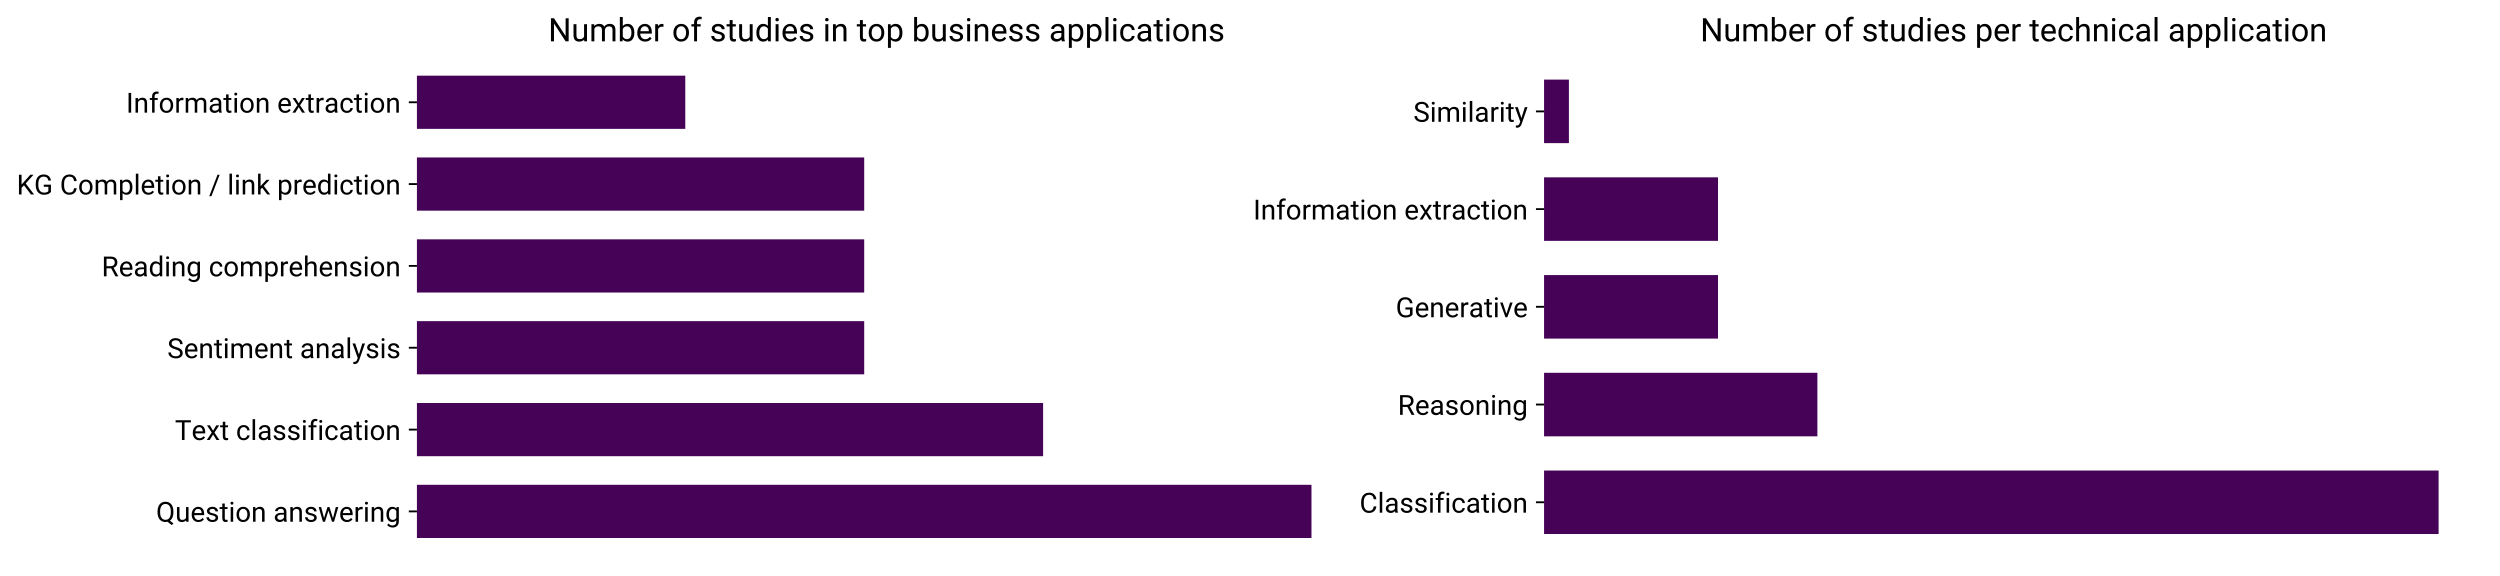
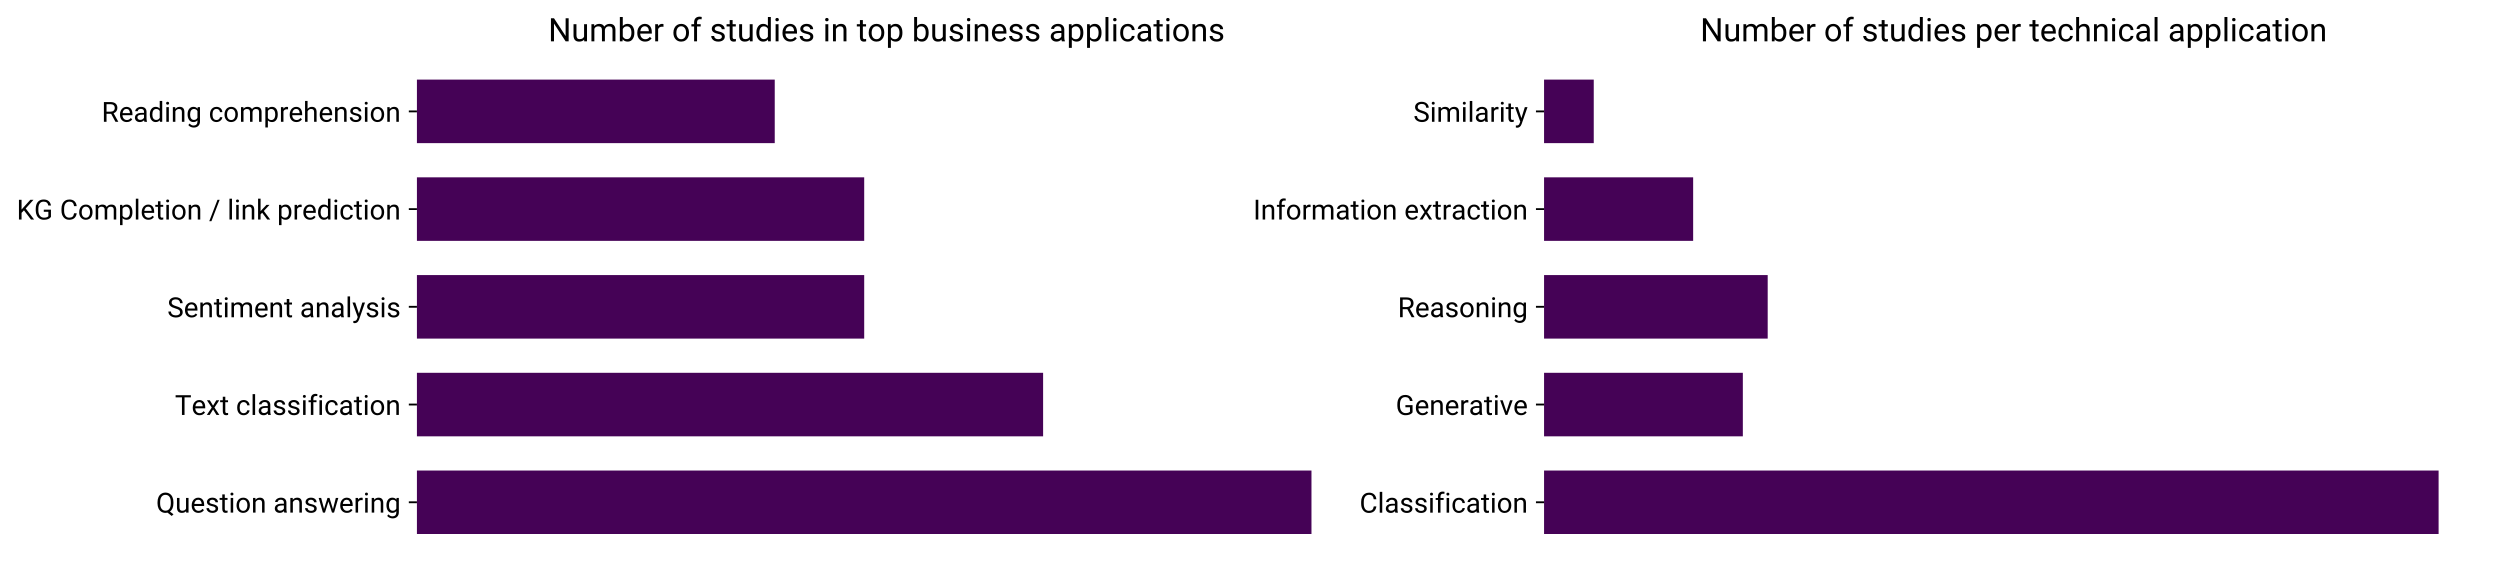
<svg xmlns="http://www.w3.org/2000/svg" xmlns:xlink="http://www.w3.org/1999/xlink" height="248.484pt" version="1.1" viewBox="0 0 1080.132 248.484" width="1080.132pt">
  <defs>
    <style type="text/css">*{stroke-linecap:butt;stroke-linejoin:round;}</style>
  </defs>
  <g id="figure_1">
    <g id="patch_1">
      <path d="M 0 248.484  L 1080.132 248.484  L 1080.132 0  L 0 0  z " style="fill:none;" />
    </g>
    <g id="axes_1">
      <g id="patch_2">
-         <path clip-path="url(#p26fcc1fde8)" d="M 180.132 232.445  L 566.625 232.445  L 566.625 209.464  L 180.132 209.464  z " style="fill:#450256;" />
+         <path clip-path="url(#p9f928f13f7)" d="M 180.132 230.729  L 566.625 230.729  L 566.625 203.285  L 180.132 203.285  z " style="fill:#450256;" />
      </g>
      <g id="patch_3">
-         <path clip-path="url(#p26fcc1fde8)" d="M 180.132 197.089  L 450.677 197.089  L 450.677 174.108  L 180.132 174.108  z " style="fill:#450256;" />
+         <path clip-path="url(#p9f928f13f7)" d="M 180.132 188.508  L 450.677 188.508  L 450.677 161.064  L 180.132 161.064  z " style="fill:#450256;" />
      </g>
      <g id="patch_4">
-         <path clip-path="url(#p26fcc1fde8)" d="M 180.132 161.733  L 373.379 161.733  L 373.379 138.752  L 180.132 138.752  z " style="fill:#450256;" />
+         <path clip-path="url(#p9f928f13f7)" d="M 180.132 146.286  L 373.379 146.286  L 373.379 118.842  L 180.132 118.842  z " style="fill:#450256;" />
      </g>
      <g id="patch_5">
-         <path clip-path="url(#p26fcc1fde8)" d="M 180.132 126.377  L 373.379 126.377  L 373.379 103.396  L 180.132 103.396  z " style="fill:#450256;" />
+         <path clip-path="url(#p9f928f13f7)" d="M 180.132 104.065  L 373.379 104.065  L 373.379 76.621  L 180.132 76.621  z " style="fill:#450256;" />
      </g>
      <g id="patch_6">
-         <path clip-path="url(#p26fcc1fde8)" d="M 180.132 91.021  L 373.379 91.021  L 373.379 68.039  L 180.132 68.039  z " style="fill:#450256;" />
-       </g>
-       <g id="patch_7">
-         <path clip-path="url(#p26fcc1fde8)" d="M 180.132 55.665  L 296.08 55.665  L 296.08 32.683  L 180.132 32.683  z " style="fill:#450256;" />
+         <path clip-path="url(#p9f928f13f7)" d="M 180.132 61.844  L 334.729 61.844  L 334.729 34.4  L 180.132 34.4  z " style="fill:#450256;" />
      </g>
      <g id="matplotlib.axis_1" />
      <g id="matplotlib.axis_2">
        <g id="ytick_1">
          <g id="line2d_1">
            <defs>
-               <path d="M 0 0  L -3.5 0  " id="m8523ed911d" style="stroke:#000000;stroke-width:0.8;" />
+               <path d="M 0 0  L -3.5 0  " id="m204280ba71" style="stroke:#000000;stroke-width:0.8;" />
            </defs>
            <g>
-               <use style="stroke:#000000;stroke-width:0.8;" x="180.132" xlink:href="#m8523ed911d" y="220.955" />
+               <use style="stroke:#000000;stroke-width:0.8;" x="180.132" xlink:href="#m204280ba71" y="217.007" />
            </g>
          </g>
          <g id="text_1">
-             <g transform="translate(67.4175 225.4256)scale(0.12 -0.12)">
+             <g transform="translate(67.4175 221.478)scale(0.12 -0.12)">
              <defs>
                <path d="M 62.547 33.25  Q 62.547 22.953 59.266 15.5  Q 56 8.062 50.094 3.859  L 62.797 -6.109  L 56.391 -12.016  L 41.406 -0.094  Q 37.891 -0.984 33.984 -0.984  Q 25.594 -0.984 19.094 3.141  Q 12.594 7.281 9 14.922  Q 5.422 22.562 5.328 32.625  L 5.328 37.75  Q 5.328 48 8.891 55.859  Q 12.453 63.719 18.969 67.891  Q 25.484 72.078 33.891 72.078  Q 42.484 72.078 49 67.922  Q 55.516 63.766 59.031 55.969  Q 62.547 48.188 62.547 37.797  z M 53.172 37.844  Q 53.172 50.391 48.172 57.203  Q 43.172 64.016 33.891 64.016  Q 25.047 64.016 19.938 57.25  Q 14.844 50.484 14.703 38.484  L 14.703 33.25  Q 14.703 21.047 19.797 14.016  Q 24.906 6.984 33.984 6.984  Q 43.062 6.984 48.047 13.594  Q 53.031 20.219 53.172 32.562  z " id="Roboto-Regular-81" />
                <path d="M 39.453 5.219  Q 34.188 -0.984 23.969 -0.984  Q 15.531 -0.984 11.109 3.922  Q 6.688 8.844 6.641 18.453  L 6.641 52.828  L 15.672 52.828  L 15.672 18.703  Q 15.672 6.688 25.438 6.688  Q 35.797 6.688 39.203 14.406  L 39.203 52.828  L 48.25 52.828  L 48.25 0  L 39.656 0  z " id="Roboto-Regular-117" />
                <path d="M 28.766 -0.984  Q 18.016 -0.984 11.281 6.078  Q 4.547 13.141 4.547 24.953  L 4.547 26.609  Q 4.547 34.469 7.547 40.641  Q 10.547 46.828 15.938 50.312  Q 21.344 53.812 27.641 53.812  Q 37.938 53.812 43.641 47.016  Q 49.359 40.234 49.359 27.594  L 49.359 23.828  L 13.578 23.828  Q 13.766 16.016 18.141 11.203  Q 22.516 6.391 29.25 6.391  Q 34.031 6.391 37.344 8.344  Q 40.672 10.297 43.172 13.531  L 48.688 9.234  Q 42.047 -0.984 28.766 -0.984  z M 27.641 46.391  Q 22.172 46.391 18.453 42.406  Q 14.75 38.422 13.875 31.25  L 40.328 31.25  L 40.328 31.938  Q 39.938 38.812 36.609 42.594  Q 33.297 46.391 27.641 46.391  z " id="Roboto-Regular-101" />
                <path d="M 37.594 14.016  Q 37.594 17.672 34.828 19.703  Q 32.078 21.734 25.219 23.188  Q 18.359 24.656 14.328 26.703  Q 10.297 28.766 8.375 31.594  Q 6.453 34.422 6.453 38.328  Q 6.453 44.828 11.938 49.312  Q 17.438 53.812 25.984 53.812  Q 34.969 53.812 40.547 49.172  Q 46.141 44.531 46.141 37.312  L 37.062 37.312  Q 37.062 41.016 33.906 43.703  Q 30.766 46.391 25.984 46.391  Q 21.047 46.391 18.266 44.234  Q 15.484 42.094 15.484 38.625  Q 15.484 35.359 18.062 33.688  Q 20.656 32.031 27.422 30.516  Q 34.188 29 38.375 26.906  Q 42.578 24.812 44.594 21.844  Q 46.625 18.891 46.625 14.656  Q 46.625 7.562 40.953 3.281  Q 35.297 -0.984 26.266 -0.984  Q 19.922 -0.984 15.031 1.266  Q 10.156 3.516 7.391 7.547  Q 4.641 11.578 4.641 16.266  L 13.672 16.266  Q 13.922 11.719 17.312 9.047  Q 20.703 6.391 26.266 6.391  Q 31.391 6.391 34.484 8.469  Q 37.594 10.547 37.594 14.016  z " id="Roboto-Regular-115" />
                <path d="M 19.094 65.625  L 19.094 52.828  L 28.953 52.828  L 28.953 45.844  L 19.094 45.844  L 19.094 13.094  Q 19.094 9.906 20.406 8.312  Q 21.734 6.734 24.906 6.734  Q 26.469 6.734 29.203 7.328  L 29.203 0  Q 25.641 -0.984 22.266 -0.984  Q 16.219 -0.984 13.141 2.672  Q 10.062 6.344 10.062 13.094  L 10.062 45.844  L 0.438 45.844  L 0.438 52.828  L 10.062 52.828  L 10.062 65.625  z " id="Roboto-Regular-116" />
                <path d="M 16.656 0  L 7.625 0  L 7.625 52.828  L 16.656 52.828  z M 6.891 66.844  Q 6.891 69.047 8.234 70.562  Q 9.578 72.078 12.203 72.078  Q 14.844 72.078 16.203 70.562  Q 17.578 69.047 17.578 66.844  Q 17.578 64.656 16.203 63.188  Q 14.844 61.719 12.203 61.719  Q 9.578 61.719 8.234 63.188  Q 6.891 64.656 6.891 66.844  z " id="Roboto-Regular-105" />
                <path d="M 4.438 26.906  Q 4.438 34.672 7.484 40.875  Q 10.547 47.078 15.984 50.438  Q 21.438 53.812 28.422 53.812  Q 39.203 53.812 45.875 46.344  Q 52.547 38.875 52.547 26.469  L 52.547 25.828  Q 52.547 18.109 49.578 11.984  Q 46.625 5.859 41.125 2.438  Q 35.641 -0.984 28.516 -0.984  Q 17.781 -0.984 11.109 6.484  Q 4.438 13.969 4.438 26.266  z M 13.531 25.828  Q 13.531 17.047 17.609 11.719  Q 21.688 6.391 28.516 6.391  Q 35.406 6.391 39.453 11.781  Q 43.5 17.188 43.5 26.906  Q 43.5 35.594 39.375 40.984  Q 35.25 46.391 28.422 46.391  Q 21.734 46.391 17.625 41.062  Q 13.531 35.75 13.531 25.828  z " id="Roboto-Regular-111" />
                <path d="M 15.375 52.828  L 15.672 46.188  Q 21.734 53.812 31.5 53.812  Q 48.25 53.812 48.391 34.906  L 48.391 0  L 39.359 0  L 39.359 34.969  Q 39.312 40.672 36.75 43.406  Q 34.188 46.141 28.766 46.141  Q 24.359 46.141 21.031 43.797  Q 17.719 41.453 15.875 37.641  L 15.875 0  L 6.844 0  L 6.844 52.828  z " id="Roboto-Regular-110" />
                <path id="Roboto-Regular-32" />
                <path d="M 39.453 0  Q 38.672 1.562 38.188 5.562  Q 31.891 -0.984 23.141 -0.984  Q 15.328 -0.984 10.328 3.438  Q 5.328 7.859 5.328 14.656  Q 5.328 22.906 11.594 27.469  Q 17.875 32.031 29.25 32.031  L 38.031 32.031  L 38.031 36.188  Q 38.031 40.922 35.203 43.719  Q 32.375 46.531 26.859 46.531  Q 22.016 46.531 18.75 44.094  Q 15.484 41.656 15.484 38.188  L 6.391 38.188  Q 6.391 42.141 9.203 45.828  Q 12.016 49.516 16.812 51.656  Q 21.625 53.812 27.391 53.812  Q 36.531 53.812 41.703 49.234  Q 46.875 44.672 47.078 36.672  L 47.078 12.359  Q 47.078 5.078 48.922 0.781  L 48.922 0  z M 24.469 6.891  Q 28.719 6.891 32.516 9.078  Q 36.328 11.281 38.031 14.797  L 38.031 25.641  L 30.953 25.641  Q 14.359 25.641 14.359 15.922  Q 14.359 11.672 17.188 9.281  Q 20.016 6.891 24.469 6.891  z " id="Roboto-Regular-97" />
                <path d="M 53.609 12.453  L 63.766 52.828  L 72.797 52.828  L 57.422 0  L 50.094 0  L 37.25 40.047  L 24.75 0  L 17.438 0  L 2.094 52.828  L 11.078 52.828  L 21.484 13.281  L 33.797 52.828  L 41.062 52.828  z " id="Roboto-Regular-119" />
                <path d="M 32.375 44.734  Q 30.328 45.062 27.938 45.062  Q 19.047 45.062 15.875 37.5  L 15.875 0  L 6.844 0  L 6.844 52.828  L 15.625 52.828  L 15.766 46.734  Q 20.219 53.812 28.375 53.812  Q 31 53.812 32.375 53.125  z " id="Roboto-Regular-114" />
                <path d="M 4.688 26.859  Q 4.688 39.203 10.391 46.5  Q 16.109 53.812 25.531 53.812  Q 35.203 53.812 40.625 46.969  L 41.062 52.828  L 49.312 52.828  L 49.312 1.266  Q 49.312 -8.984 43.234 -14.891  Q 37.156 -20.797 26.906 -20.797  Q 21.188 -20.797 15.719 -18.359  Q 10.25 -15.922 7.375 -11.672  L 12.062 -6.25  Q 17.875 -13.422 26.266 -13.422  Q 32.859 -13.422 36.547 -9.703  Q 40.234 -6 40.234 0.734  L 40.234 5.281  Q 34.812 -0.984 25.438 -0.984  Q 16.156 -0.984 10.422 6.484  Q 4.688 13.969 4.688 26.859  z M 13.766 25.828  Q 13.766 16.891 17.422 11.781  Q 21.094 6.688 27.688 6.688  Q 36.234 6.688 40.234 14.453  L 40.234 38.578  Q 36.078 46.141 27.781 46.141  Q 21.188 46.141 17.469 41.016  Q 13.766 35.891 13.766 25.828  z " id="Roboto-Regular-103" />
              </defs>
              <use xlink:href="#Roboto-Regular-81" />
              <use x="68.75" xlink:href="#Roboto-Regular-117" />
              <use x="123.877" xlink:href="#Roboto-Regular-101" />
              <use x="176.855" xlink:href="#Roboto-Regular-115" />
              <use x="228.418" xlink:href="#Roboto-Regular-116" />
              <use x="261.084" xlink:href="#Roboto-Regular-105" />
              <use x="285.352" xlink:href="#Roboto-Regular-111" />
              <use x="342.383" xlink:href="#Roboto-Regular-110" />
              <use x="397.559" xlink:href="#Roboto-Regular-32" />
              <use x="422.314" xlink:href="#Roboto-Regular-97" />
              <use x="476.709" xlink:href="#Roboto-Regular-110" />
              <use x="531.885" xlink:href="#Roboto-Regular-115" />
              <use x="583.447" xlink:href="#Roboto-Regular-119" />
              <use x="658.594" xlink:href="#Roboto-Regular-101" />
              <use x="711.572" xlink:href="#Roboto-Regular-114" />
              <use x="745.41" xlink:href="#Roboto-Regular-105" />
              <use x="769.678" xlink:href="#Roboto-Regular-110" />
              <use x="824.854" xlink:href="#Roboto-Regular-103" />
            </g>
          </g>
        </g>
        <g id="ytick_2">
          <g id="line2d_2">
            <g>
-               <use style="stroke:#000000;stroke-width:0.8;" x="180.132" xlink:href="#m8523ed911d" y="185.599" />
+               <use style="stroke:#000000;stroke-width:0.8;" x="180.132" xlink:href="#m204280ba71" y="174.786" />
            </g>
          </g>
          <g id="text_2">
-             <g transform="translate(75.585 190.0985)scale(0.12 -0.12)">
+             <g transform="translate(75.585 179.2857)scale(0.12 -0.12)">
              <defs>
                <path d="M 57.375 63.375  L 34.516 63.375  L 34.516 0  L 25.203 0  L 25.203 63.375  L 2.391 63.375  L 2.391 71.094  L 57.375 71.094  z " id="Roboto-Regular-84" />
                <path d="M 24.562 33.547  L 36.281 52.828  L 46.828 52.828  L 29.547 26.703  L 47.359 0  L 36.922 0  L 24.703 19.781  L 12.5 0  L 2 0  L 19.828 26.703  L 2.547 52.828  L 12.984 52.828  z " id="Roboto-Regular-120" />
                <path d="M 28.031 6.391  Q 32.859 6.391 36.469 9.312  Q 40.094 12.25 40.484 16.656  L 49.031 16.656  Q 48.781 12.109 45.891 8  Q 43.016 3.906 38.203 1.453  Q 33.406 -0.984 28.031 -0.984  Q 17.234 -0.984 10.859 6.219  Q 4.5 13.422 4.5 25.922  L 4.5 27.438  Q 4.5 35.156 7.328 41.156  Q 10.156 47.172 15.453 50.484  Q 20.75 53.812 27.984 53.812  Q 36.859 53.812 42.75 48.484  Q 48.641 43.172 49.031 34.672  L 40.484 34.672  Q 40.094 39.797 36.594 43.094  Q 33.109 46.391 27.984 46.391  Q 21.094 46.391 17.312 41.422  Q 13.531 36.469 13.531 27.094  L 13.531 25.391  Q 13.531 16.266 17.281 11.328  Q 21.047 6.391 28.031 6.391  z " id="Roboto-Regular-99" />
                <path d="M 16.656 0  L 7.625 0  L 7.625 75  L 16.656 75  z " id="Roboto-Regular-108" />
                <path d="M 11.281 0  L 11.281 45.844  L 2.938 45.844  L 2.938 52.828  L 11.281 52.828  L 11.281 58.25  Q 11.281 66.75 15.812 71.391  Q 20.359 76.031 28.656 76.031  Q 31.781 76.031 34.859 75.203  L 34.375 67.875  Q 32.078 68.312 29.5 68.312  Q 25.094 68.312 22.703 65.75  Q 20.312 63.188 20.312 58.406  L 20.312 52.828  L 31.594 52.828  L 31.594 45.844  L 20.312 45.844  L 20.312 0  z " id="Roboto-Regular-102" />
              </defs>
              <use xlink:href="#Roboto-Regular-84" />
              <use x="59.668" xlink:href="#Roboto-Regular-101" />
              <use x="112.646" xlink:href="#Roboto-Regular-120" />
              <use x="162.207" xlink:href="#Roboto-Regular-116" />
              <use x="194.873" xlink:href="#Roboto-Regular-32" />
              <use x="219.629" xlink:href="#Roboto-Regular-99" />
              <use x="271.973" xlink:href="#Roboto-Regular-108" />
              <use x="296.24" xlink:href="#Roboto-Regular-97" />
              <use x="350.635" xlink:href="#Roboto-Regular-115" />
              <use x="402.197" xlink:href="#Roboto-Regular-115" />
              <use x="453.76" xlink:href="#Roboto-Regular-105" />
              <use x="478.027" xlink:href="#Roboto-Regular-102" />
              <use x="512.744" xlink:href="#Roboto-Regular-105" />
              <use x="537.012" xlink:href="#Roboto-Regular-99" />
              <use x="589.355" xlink:href="#Roboto-Regular-97" />
              <use x="643.75" xlink:href="#Roboto-Regular-116" />
              <use x="676.416" xlink:href="#Roboto-Regular-105" />
              <use x="700.684" xlink:href="#Roboto-Regular-111" />
              <use x="757.715" xlink:href="#Roboto-Regular-110" />
            </g>
          </g>
        </g>
        <g id="ytick_3">
          <g id="line2d_3">
            <g>
-               <use style="stroke:#000000;stroke-width:0.8;" x="180.132" xlink:href="#m8523ed911d" y="150.242" />
+               <use style="stroke:#000000;stroke-width:0.8;" x="180.132" xlink:href="#m204280ba71" y="132.564" />
            </g>
          </g>
          <g id="text_3">
-             <g transform="translate(72.26438 154.7424)scale(0.12 -0.12)">
+             <g transform="translate(72.26438 137.0644)scale(0.12 -0.12)">
              <defs>
                <path d="M 29.203 31.688  Q 17.141 35.156 11.641 40.203  Q 6.156 45.266 6.156 52.688  Q 6.156 61.078 12.859 66.578  Q 19.578 72.078 30.328 72.078  Q 37.641 72.078 43.375 69.234  Q 49.125 66.406 52.266 61.422  Q 55.422 56.453 55.422 50.531  L 46 50.531  Q 46 56.984 41.891 60.672  Q 37.797 64.359 30.328 64.359  Q 23.391 64.359 19.5 61.297  Q 15.625 58.25 15.625 52.828  Q 15.625 48.484 19.312 45.484  Q 23 42.484 31.859 39.984  Q 40.719 37.5 45.719 34.5  Q 50.734 31.5 53.141 27.484  Q 55.562 23.484 55.562 18.062  Q 55.562 9.422 48.828 4.219  Q 42.094 -0.984 30.812 -0.984  Q 23.484 -0.984 17.141 1.828  Q 10.797 4.641 7.344 9.516  Q 3.906 14.406 3.906 20.609  L 13.328 20.609  Q 13.328 14.156 18.094 10.422  Q 22.859 6.688 30.812 6.688  Q 38.234 6.688 42.188 9.719  Q 46.141 12.75 46.141 17.969  Q 46.141 23.188 42.469 26.047  Q 38.812 28.906 29.203 31.688  z " id="Roboto-Regular-83" />
                <path d="M 15.328 52.828  L 15.578 46.969  Q 21.391 53.812 31.25 53.812  Q 42.328 53.812 46.344 45.312  Q 48.969 49.125 53.188 51.469  Q 57.422 53.812 63.188 53.812  Q 80.562 53.812 80.859 35.406  L 80.859 0  L 71.828 0  L 71.828 34.859  Q 71.828 40.531 69.234 43.328  Q 66.656 46.141 60.547 46.141  Q 55.516 46.141 52.188 43.141  Q 48.875 40.141 48.344 35.062  L 48.344 0  L 39.266 0  L 39.266 34.625  Q 39.266 46.141 27.984 46.141  Q 19.094 46.141 15.828 38.578  L 15.828 0  L 6.781 0  L 6.781 52.828  z " id="Roboto-Regular-109" />
                <path d="M 24.125 13.234  L 36.422 52.828  L 46.094 52.828  L 24.859 -8.156  Q 19.922 -21.344 9.188 -21.344  L 7.469 -21.188  L 4.109 -20.562  L 4.109 -13.234  L 6.547 -13.422  Q 11.141 -13.422 13.703 -11.562  Q 16.266 -9.719 17.922 -4.781  L 19.922 0.594  L 1.078 52.828  L 10.938 52.828  z " id="Roboto-Regular-121" />
              </defs>
              <use xlink:href="#Roboto-Regular-83" />
              <use x="59.326" xlink:href="#Roboto-Regular-101" />
              <use x="112.305" xlink:href="#Roboto-Regular-110" />
              <use x="167.48" xlink:href="#Roboto-Regular-116" />
              <use x="200.146" xlink:href="#Roboto-Regular-105" />
              <use x="224.414" xlink:href="#Roboto-Regular-109" />
              <use x="312.061" xlink:href="#Roboto-Regular-101" />
              <use x="365.039" xlink:href="#Roboto-Regular-110" />
              <use x="420.215" xlink:href="#Roboto-Regular-116" />
              <use x="452.881" xlink:href="#Roboto-Regular-32" />
              <use x="477.637" xlink:href="#Roboto-Regular-97" />
              <use x="532.031" xlink:href="#Roboto-Regular-110" />
              <use x="587.207" xlink:href="#Roboto-Regular-97" />
              <use x="641.602" xlink:href="#Roboto-Regular-108" />
              <use x="665.869" xlink:href="#Roboto-Regular-121" />
              <use x="713.184" xlink:href="#Roboto-Regular-115" />
              <use x="764.746" xlink:href="#Roboto-Regular-105" />
              <use x="789.014" xlink:href="#Roboto-Regular-115" />
            </g>
          </g>
        </g>
        <g id="ytick_4">
          <g id="line2d_4">
            <g>
-               <use style="stroke:#000000;stroke-width:0.8;" x="180.132" xlink:href="#m8523ed911d" y="114.886" />
+               <use style="stroke:#000000;stroke-width:0.8;" x="180.132" xlink:href="#m204280ba71" y="90.343" />
            </g>
          </g>
          <g id="text_4">
-             <g transform="translate(43.90875 119.3863)scale(0.12 -0.12)">
-               <defs>
-                 <path d="M 34.328 28.766  L 17.625 28.766  L 17.625 0  L 8.203 0  L 8.203 71.094  L 31.734 71.094  Q 43.75 71.094 50.219 65.625  Q 56.688 60.156 56.688 49.703  Q 56.688 43.062 53.094 38.125  Q 49.516 33.203 43.109 30.766  L 59.812 0.594  L 59.812 0  L 49.75 0  z M 17.625 36.422  L 32.031 36.422  Q 39.016 36.422 43.141 40.031  Q 47.266 43.656 47.266 49.703  Q 47.266 56.297 43.328 59.812  Q 39.406 63.328 31.984 63.375  L 17.625 63.375  z " id="Roboto-Regular-82" />
-                 <path d="M 4.641 26.859  Q 4.641 39.016 10.391 46.406  Q 16.156 53.812 25.484 53.812  Q 34.766 53.812 40.188 47.469  L 40.188 75  L 49.219 75  L 49.219 0  L 40.922 0  L 40.484 5.672  Q 35.062 -0.984 25.391 -0.984  Q 16.219 -0.984 10.422 6.531  Q 4.641 14.062 4.641 26.172  z M 13.672 25.828  Q 13.672 16.844 17.375 11.766  Q 21.094 6.688 27.641 6.688  Q 36.234 6.688 40.188 14.406  L 40.188 38.672  Q 36.141 46.141 27.734 46.141  Q 21.094 46.141 17.375 41.016  Q 13.672 35.891 13.672 25.828  z " id="Roboto-Regular-100" />
-                 <path d="M 51.469 25.828  Q 51.469 13.766 45.953 6.391  Q 40.438 -0.984 31 -0.984  Q 21.391 -0.984 15.875 5.125  L 15.875 -20.312  L 6.844 -20.312  L 6.844 52.828  L 15.094 52.828  L 15.531 46.969  Q 21.047 53.812 30.859 53.812  Q 40.375 53.812 45.922 46.625  Q 51.469 39.453 51.469 26.656  z M 42.438 26.859  Q 42.438 35.797 38.625 40.969  Q 34.812 46.141 28.172 46.141  Q 19.969 46.141 15.875 38.875  L 15.875 13.625  Q 19.922 6.391 28.266 6.391  Q 34.766 6.391 38.594 11.547  Q 42.438 16.703 42.438 26.859  z " id="Roboto-Regular-112" />
-                 <path d="M 15.875 46.438  Q 21.875 53.812 31.5 53.812  Q 48.25 53.812 48.391 34.906  L 48.391 0  L 39.359 0  L 39.359 34.969  Q 39.312 40.672 36.75 43.406  Q 34.188 46.141 28.766 46.141  Q 24.359 46.141 21.031 43.797  Q 17.719 41.453 15.875 37.641  L 15.875 0  L 6.844 0  L 6.844 75  L 15.875 75  z " id="Roboto-Regular-104" />
-               </defs>
-               <use xlink:href="#Roboto-Regular-82" />
-               <use x="61.572" xlink:href="#Roboto-Regular-101" />
-               <use x="114.551" xlink:href="#Roboto-Regular-97" />
-               <use x="168.945" xlink:href="#Roboto-Regular-100" />
-               <use x="225.342" xlink:href="#Roboto-Regular-105" />
-               <use x="249.609" xlink:href="#Roboto-Regular-110" />
-               <use x="304.785" xlink:href="#Roboto-Regular-103" />
-               <use x="360.889" xlink:href="#Roboto-Regular-32" />
-               <use x="385.645" xlink:href="#Roboto-Regular-99" />
-               <use x="437.988" xlink:href="#Roboto-Regular-111" />
-               <use x="495.02" xlink:href="#Roboto-Regular-109" />
-               <use x="582.666" xlink:href="#Roboto-Regular-112" />
-               <use x="638.77" xlink:href="#Roboto-Regular-114" />
-               <use x="672.607" xlink:href="#Roboto-Regular-101" />
-               <use x="725.586" xlink:href="#Roboto-Regular-104" />
-               <use x="780.664" xlink:href="#Roboto-Regular-101" />
-               <use x="833.643" xlink:href="#Roboto-Regular-110" />
-               <use x="888.818" xlink:href="#Roboto-Regular-115" />
-               <use x="940.381" xlink:href="#Roboto-Regular-105" />
-               <use x="964.648" xlink:href="#Roboto-Regular-111" />
-               <use x="1021.68" xlink:href="#Roboto-Regular-110" />
-             </g>
-           </g>
-         </g>
-         <g id="ytick_5">
-           <g id="line2d_5">
-             <g>
-               <use style="stroke:#000000;stroke-width:0.8;" x="180.132" xlink:href="#m8523ed911d" y="79.53" />
-             </g>
-           </g>
-           <g id="text_5">
-             <g transform="translate(7.2 84.03023)scale(0.12 -0.12)">
+             <g transform="translate(7.2 94.84302)scale(0.12 -0.12)">
              <defs>
                <path d="M 26.312 33.062  L 17.625 24.031  L 17.625 0  L 8.25 0  L 8.25 71.094  L 17.625 71.094  L 17.625 35.938  L 49.219 71.094  L 60.547 71.094  L 32.562 39.703  L 62.75 0  L 51.516 0  z " id="Roboto-Regular-75" />
                <path d="M 60.75 9.328  Q 57.125 4.156 50.656 1.578  Q 44.188 -0.984 35.594 -0.984  Q 26.906 -0.984 20.156 3.094  Q 13.422 7.172 9.734 14.688  Q 6.062 22.219 5.953 32.125  L 5.953 38.328  Q 5.953 54.391 13.453 63.234  Q 20.953 72.078 34.516 72.078  Q 45.656 72.078 52.438 66.375  Q 59.234 60.688 60.75 50.25  L 51.375 50.25  Q 48.734 64.359 34.578 64.359  Q 25.141 64.359 20.281 57.734  Q 15.438 51.125 15.375 38.578  L 15.375 32.766  Q 15.375 20.797 20.844 13.734  Q 26.312 6.688 35.641 6.688  Q 40.922 6.688 44.875 7.859  Q 48.828 9.031 51.422 11.812  L 51.422 27.781  L 34.969 27.781  L 34.969 35.406  L 60.75 35.406  z " id="Roboto-Regular-71" />
                <path d="M 60.547 22.562  Q 59.234 11.281 52.219 5.141  Q 45.219 -0.984 33.594 -0.984  Q 21 -0.984 13.406 8.047  Q 5.812 17.094 5.812 32.234  L 5.812 39.062  Q 5.812 48.969 9.344 56.484  Q 12.891 64.016 19.375 68.047  Q 25.875 72.078 34.422 72.078  Q 45.75 72.078 52.578 65.75  Q 59.422 59.422 60.547 48.25  L 51.125 48.25  Q 49.906 56.734 45.828 60.547  Q 41.75 64.359 34.422 64.359  Q 25.438 64.359 20.328 57.719  Q 15.234 51.078 15.234 38.812  L 15.234 31.938  Q 15.234 20.359 20.062 13.516  Q 24.906 6.688 33.594 6.688  Q 41.406 6.688 45.578 10.219  Q 49.75 13.766 51.125 22.562  z " id="Roboto-Regular-67" />
+                 <path d="M 51.469 25.828  Q 51.469 13.766 45.953 6.391  Q 40.438 -0.984 31 -0.984  Q 21.391 -0.984 15.875 5.125  L 15.875 -20.312  L 6.844 -20.312  L 6.844 52.828  L 15.094 52.828  L 15.531 46.969  Q 21.047 53.812 30.859 53.812  Q 40.375 53.812 45.922 46.625  Q 51.469 39.453 51.469 26.656  z M 42.438 26.859  Q 42.438 35.797 38.625 40.969  Q 34.812 46.141 28.172 46.141  Q 19.969 46.141 15.875 38.875  L 15.875 13.625  Q 19.922 6.391 28.266 6.391  Q 34.766 6.391 38.594 11.547  Q 42.438 16.703 42.438 26.859  z " id="Roboto-Regular-112" />
                <path d="M 8.641 -6.109  L 0.875 -6.109  L 30.562 71.094  L 38.281 71.094  z " id="Roboto-Regular-47" />
                <path d="M 21.578 24.469  L 15.922 18.562  L 15.922 0  L 6.891 0  L 6.891 75  L 15.922 75  L 15.922 29.641  L 20.75 35.453  L 37.203 52.828  L 48.188 52.828  L 27.641 30.766  L 50.594 0  L 39.984 0  z " id="Roboto-Regular-107" />
+                 <path d="M 4.641 26.859  Q 4.641 39.016 10.391 46.406  Q 16.156 53.812 25.484 53.812  Q 34.766 53.812 40.188 47.469  L 40.188 75  L 49.219 75  L 49.219 0  L 40.922 0  L 40.484 5.672  Q 35.062 -0.984 25.391 -0.984  Q 16.219 -0.984 10.422 6.531  Q 4.641 14.062 4.641 26.172  z M 13.672 25.828  Q 13.672 16.844 17.375 11.766  Q 21.094 6.688 27.641 6.688  Q 36.234 6.688 40.188 14.406  L 40.188 38.672  Q 36.141 46.141 27.734 46.141  Q 21.094 46.141 17.375 41.016  Q 13.672 35.891 13.672 25.828  z " id="Roboto-Regular-100" />
              </defs>
              <use xlink:href="#Roboto-Regular-75" />
              <use x="62.695" xlink:href="#Roboto-Regular-71" />
              <use x="130.811" xlink:href="#Roboto-Regular-32" />
              <use x="155.566" xlink:href="#Roboto-Regular-67" />
              <use x="220.654" xlink:href="#Roboto-Regular-111" />
              <use x="277.686" xlink:href="#Roboto-Regular-109" />
              <use x="365.332" xlink:href="#Roboto-Regular-112" />
              <use x="421.436" xlink:href="#Roboto-Regular-108" />
              <use x="445.703" xlink:href="#Roboto-Regular-101" />
              <use x="498.682" xlink:href="#Roboto-Regular-116" />
              <use x="531.348" xlink:href="#Roboto-Regular-105" />
              <use x="555.615" xlink:href="#Roboto-Regular-111" />
              <use x="612.646" xlink:href="#Roboto-Regular-110" />
              <use x="667.822" xlink:href="#Roboto-Regular-32" />
              <use x="692.578" xlink:href="#Roboto-Regular-47" />
              <use x="733.789" xlink:href="#Roboto-Regular-32" />
              <use x="758.545" xlink:href="#Roboto-Regular-108" />
              <use x="782.812" xlink:href="#Roboto-Regular-105" />
              <use x="807.08" xlink:href="#Roboto-Regular-110" />
              <use x="862.256" xlink:href="#Roboto-Regular-107" />
              <use x="912.939" xlink:href="#Roboto-Regular-32" />
              <use x="937.695" xlink:href="#Roboto-Regular-112" />
              <use x="993.799" xlink:href="#Roboto-Regular-114" />
              <use x="1027.637" xlink:href="#Roboto-Regular-101" />
              <use x="1080.615" xlink:href="#Roboto-Regular-100" />
              <use x="1137.012" xlink:href="#Roboto-Regular-105" />
              <use x="1161.279" xlink:href="#Roboto-Regular-99" />
              <use x="1213.623" xlink:href="#Roboto-Regular-116" />
              <use x="1246.289" xlink:href="#Roboto-Regular-105" />
              <use x="1270.557" xlink:href="#Roboto-Regular-111" />
              <use x="1327.588" xlink:href="#Roboto-Regular-110" />
            </g>
          </g>
        </g>
-         <g id="ytick_6">
-           <g id="line2d_6">
-             <g>
-               <use style="stroke:#000000;stroke-width:0.8;" x="180.132" xlink:href="#m8523ed911d" y="44.174" />
-             </g>
-           </g>
-           <g id="text_6">
-             <g transform="translate(54.4725 48.67413)scale(0.12 -0.12)">
-               <defs>
-                 <path d="M 18.312 0  L 8.938 0  L 8.938 71.094  L 18.312 71.094  z " id="Roboto-Regular-73" />
-               </defs>
-               <use xlink:href="#Roboto-Regular-73" />
-               <use x="27.197" xlink:href="#Roboto-Regular-110" />
-               <use x="82.373" xlink:href="#Roboto-Regular-102" />
-               <use x="117.09" xlink:href="#Roboto-Regular-111" />
-               <use x="174.121" xlink:href="#Roboto-Regular-114" />
-               <use x="207.959" xlink:href="#Roboto-Regular-109" />
-               <use x="295.605" xlink:href="#Roboto-Regular-97" />
-               <use x="350" xlink:href="#Roboto-Regular-116" />
-               <use x="382.666" xlink:href="#Roboto-Regular-105" />
-               <use x="406.934" xlink:href="#Roboto-Regular-111" />
-               <use x="463.965" xlink:href="#Roboto-Regular-110" />
-               <use x="519.141" xlink:href="#Roboto-Regular-32" />
-               <use x="543.896" xlink:href="#Roboto-Regular-101" />
-               <use x="596.875" xlink:href="#Roboto-Regular-120" />
-               <use x="646.436" xlink:href="#Roboto-Regular-116" />
-               <use x="679.102" xlink:href="#Roboto-Regular-114" />
-               <use x="712.939" xlink:href="#Roboto-Regular-97" />
-               <use x="767.334" xlink:href="#Roboto-Regular-99" />
-               <use x="819.678" xlink:href="#Roboto-Regular-116" />
-               <use x="852.344" xlink:href="#Roboto-Regular-105" />
-               <use x="876.611" xlink:href="#Roboto-Regular-111" />
-               <use x="933.643" xlink:href="#Roboto-Regular-110" />
-             </g>
-           </g>
-         </g>
-       </g>
-       <g id="text_7">
+         <g id="ytick_5">
+           <g id="line2d_5">
+             <g>
+               <use style="stroke:#000000;stroke-width:0.8;" x="180.132" xlink:href="#m204280ba71" y="48.122" />
+             </g>
+           </g>
+           <g id="text_5">
+             <g transform="translate(43.90875 52.62166)scale(0.12 -0.12)">
+               <defs>
+                 <path d="M 34.328 28.766  L 17.625 28.766  L 17.625 0  L 8.203 0  L 8.203 71.094  L 31.734 71.094  Q 43.75 71.094 50.219 65.625  Q 56.688 60.156 56.688 49.703  Q 56.688 43.062 53.094 38.125  Q 49.516 33.203 43.109 30.766  L 59.812 0.594  L 59.812 0  L 49.75 0  z M 17.625 36.422  L 32.031 36.422  Q 39.016 36.422 43.141 40.031  Q 47.266 43.656 47.266 49.703  Q 47.266 56.297 43.328 59.812  Q 39.406 63.328 31.984 63.375  L 17.625 63.375  z " id="Roboto-Regular-82" />
+                 <path d="M 15.875 46.438  Q 21.875 53.812 31.5 53.812  Q 48.25 53.812 48.391 34.906  L 48.391 0  L 39.359 0  L 39.359 34.969  Q 39.312 40.672 36.75 43.406  Q 34.188 46.141 28.766 46.141  Q 24.359 46.141 21.031 43.797  Q 17.719 41.453 15.875 37.641  L 15.875 0  L 6.844 0  L 6.844 75  L 15.875 75  z " id="Roboto-Regular-104" />
+               </defs>
+               <use xlink:href="#Roboto-Regular-82" />
+               <use x="61.572" xlink:href="#Roboto-Regular-101" />
+               <use x="114.551" xlink:href="#Roboto-Regular-97" />
+               <use x="168.945" xlink:href="#Roboto-Regular-100" />
+               <use x="225.342" xlink:href="#Roboto-Regular-105" />
+               <use x="249.609" xlink:href="#Roboto-Regular-110" />
+               <use x="304.785" xlink:href="#Roboto-Regular-103" />
+               <use x="360.889" xlink:href="#Roboto-Regular-32" />
+               <use x="385.645" xlink:href="#Roboto-Regular-99" />
+               <use x="437.988" xlink:href="#Roboto-Regular-111" />
+               <use x="495.02" xlink:href="#Roboto-Regular-109" />
+               <use x="582.666" xlink:href="#Roboto-Regular-112" />
+               <use x="638.77" xlink:href="#Roboto-Regular-114" />
+               <use x="672.607" xlink:href="#Roboto-Regular-101" />
+               <use x="725.586" xlink:href="#Roboto-Regular-104" />
+               <use x="780.664" xlink:href="#Roboto-Regular-101" />
+               <use x="833.643" xlink:href="#Roboto-Regular-110" />
+               <use x="888.818" xlink:href="#Roboto-Regular-115" />
+               <use x="940.381" xlink:href="#Roboto-Regular-105" />
+               <use x="964.648" xlink:href="#Roboto-Regular-111" />
+               <use x="1021.68" xlink:href="#Roboto-Regular-110" />
+             </g>
+           </g>
+         </g>
+       </g>
+       <g id="text_6">
        <g transform="translate(236.8821 17.84437)scale(0.14 -0.14)">
          <defs>
            <path d="M 62.891 0  L 53.469 0  L 17.672 54.781  L 17.672 0  L 8.25 0  L 8.25 71.094  L 17.672 71.094  L 53.562 16.062  L 53.562 71.094  L 62.891 71.094  z " id="Roboto-Regular-78" />
            <path d="M 51.562 25.828  Q 51.562 13.719 46 6.359  Q 40.438 -0.984 31.062 -0.984  Q 21.047 -0.984 15.578 6.109  L 15.141 0  L 6.844 0  L 6.844 75  L 15.875 75  L 15.875 47.016  Q 21.344 53.812 30.953 53.812  Q 40.578 53.812 46.062 46.531  Q 51.562 39.266 51.562 26.609  z M 42.531 26.859  Q 42.531 36.078 38.969 41.109  Q 35.406 46.141 28.719 46.141  Q 19.781 46.141 15.875 37.844  L 15.875 14.984  Q 20.016 6.688 28.812 6.688  Q 35.297 6.688 38.906 11.719  Q 42.531 16.75 42.531 26.859  z " id="Roboto-Regular-98" />
          </defs>
          <use xlink:href="#Roboto-Regular-78" />
          <use x="71.289" xlink:href="#Roboto-Regular-117" />
          <use x="126.416" xlink:href="#Roboto-Regular-109" />
          <use x="214.062" xlink:href="#Roboto-Regular-98" />
          <use x="270.166" xlink:href="#Roboto-Regular-101" />
          <use x="323.145" xlink:href="#Roboto-Regular-114" />
          <use x="356.982" xlink:href="#Roboto-Regular-32" />
          <use x="381.738" xlink:href="#Roboto-Regular-111" />
          <use x="438.77" xlink:href="#Roboto-Regular-102" />
          <use x="473.486" xlink:href="#Roboto-Regular-32" />
          <use x="498.242" xlink:href="#Roboto-Regular-115" />
          <use x="549.805" xlink:href="#Roboto-Regular-116" />
          <use x="582.471" xlink:href="#Roboto-Regular-117" />
          <use x="637.598" xlink:href="#Roboto-Regular-100" />
          <use x="693.994" xlink:href="#Roboto-Regular-105" />
          <use x="718.262" xlink:href="#Roboto-Regular-101" />
          <use x="771.24" xlink:href="#Roboto-Regular-115" />
          <use x="822.803" xlink:href="#Roboto-Regular-32" />
          <use x="847.559" xlink:href="#Roboto-Regular-105" />
          <use x="871.826" xlink:href="#Roboto-Regular-110" />
          <use x="927.002" xlink:href="#Roboto-Regular-32" />
          <use x="951.758" xlink:href="#Roboto-Regular-116" />
          <use x="984.424" xlink:href="#Roboto-Regular-111" />
          <use x="1041.455" xlink:href="#Roboto-Regular-112" />
          <use x="1097.559" xlink:href="#Roboto-Regular-32" />
          <use x="1122.314" xlink:href="#Roboto-Regular-98" />
          <use x="1178.418" xlink:href="#Roboto-Regular-117" />
          <use x="1233.545" xlink:href="#Roboto-Regular-115" />
          <use x="1285.107" xlink:href="#Roboto-Regular-105" />
          <use x="1309.375" xlink:href="#Roboto-Regular-110" />
          <use x="1364.551" xlink:href="#Roboto-Regular-101" />
          <use x="1417.529" xlink:href="#Roboto-Regular-115" />
          <use x="1469.092" xlink:href="#Roboto-Regular-115" />
          <use x="1520.654" xlink:href="#Roboto-Regular-32" />
          <use x="1545.41" xlink:href="#Roboto-Regular-97" />
          <use x="1599.805" xlink:href="#Roboto-Regular-112" />
          <use x="1655.908" xlink:href="#Roboto-Regular-112" />
          <use x="1712.012" xlink:href="#Roboto-Regular-108" />
          <use x="1736.279" xlink:href="#Roboto-Regular-105" />
          <use x="1760.547" xlink:href="#Roboto-Regular-99" />
          <use x="1812.891" xlink:href="#Roboto-Regular-97" />
          <use x="1867.285" xlink:href="#Roboto-Regular-116" />
          <use x="1899.951" xlink:href="#Roboto-Regular-105" />
          <use x="1924.219" xlink:href="#Roboto-Regular-111" />
          <use x="1981.25" xlink:href="#Roboto-Regular-110" />
          <use x="2036.426" xlink:href="#Roboto-Regular-115" />
        </g>
      </g>
    </g>
    <g id="axes_2">
+       <g id="patch_7">
+         <path clip-path="url(#p787449d659)" d="M 667.114 230.729  L 1053.607 230.729  L 1053.607 203.285  L 667.114 203.285  z " style="fill:#450256;" />
+       </g>
      <g id="patch_8">
-         <path clip-path="url(#pa09054f3bf)" d="M 667.114 230.729  L 1053.607 230.729  L 1053.607 203.285  L 667.114 203.285  z " style="fill:#450256;" />
+         <path clip-path="url(#p787449d659)" d="M 667.114 188.508  L 753.001 188.508  L 753.001 161.064  L 667.114 161.064  z " style="fill:#450256;" />
      </g>
      <g id="patch_9">
-         <path clip-path="url(#pa09054f3bf)" d="M 667.114 188.508  L 785.209 188.508  L 785.209 161.064  L 667.114 161.064  z " style="fill:#450256;" />
+         <path clip-path="url(#p787449d659)" d="M 667.114 146.286  L 763.737 146.286  L 763.737 118.842  L 667.114 118.842  z " style="fill:#450256;" />
      </g>
      <g id="patch_10">
-         <path clip-path="url(#pa09054f3bf)" d="M 667.114 146.286  L 742.265 146.286  L 742.265 118.842  L 667.114 118.842  z " style="fill:#450256;" />
+         <path clip-path="url(#p787449d659)" d="M 667.114 104.065  L 731.529 104.065  L 731.529 76.621  L 667.114 76.621  z " style="fill:#450256;" />
      </g>
      <g id="patch_11">
-         <path clip-path="url(#pa09054f3bf)" d="M 667.114 104.065  L 742.265 104.065  L 742.265 76.621  L 667.114 76.621  z " style="fill:#450256;" />
-       </g>
-       <g id="patch_12">
-         <path clip-path="url(#pa09054f3bf)" d="M 667.114 61.844  L 677.85 61.844  L 677.85 34.4  L 667.114 34.4  z " style="fill:#450256;" />
+         <path clip-path="url(#p787449d659)" d="M 667.114 61.844  L 688.586 61.844  L 688.586 34.4  L 667.114 34.4  z " style="fill:#450256;" />
      </g>
      <g id="matplotlib.axis_3" />
      <g id="matplotlib.axis_4">
-         <g id="ytick_7">
-           <g id="line2d_7">
-             <g>
-               <use style="stroke:#000000;stroke-width:0.8;" x="667.114" xlink:href="#m8523ed911d" y="217.007" />
-             </g>
-           </g>
-           <g id="text_8">
+         <g id="ytick_6">
+           <g id="line2d_6">
+             <g>
+               <use style="stroke:#000000;stroke-width:0.8;" x="667.114" xlink:href="#m204280ba71" y="217.007" />
+             </g>
+           </g>
+           <g id="text_7">
            <g transform="translate(587.3937 221.5071)scale(0.12 -0.12)">
              <use xlink:href="#Roboto-Regular-67" />
              <use x="65.088" xlink:href="#Roboto-Regular-108" />
              <use x="89.355" xlink:href="#Roboto-Regular-97" />
              <use x="143.75" xlink:href="#Roboto-Regular-115" />
              <use x="195.312" xlink:href="#Roboto-Regular-115" />
              <use x="246.875" xlink:href="#Roboto-Regular-105" />
              <use x="271.143" xlink:href="#Roboto-Regular-102" />
              <use x="305.859" xlink:href="#Roboto-Regular-105" />
              <use x="330.127" xlink:href="#Roboto-Regular-99" />
              <use x="382.471" xlink:href="#Roboto-Regular-97" />
              <use x="436.865" xlink:href="#Roboto-Regular-116" />
              <use x="469.531" xlink:href="#Roboto-Regular-105" />
              <use x="493.799" xlink:href="#Roboto-Regular-111" />
              <use x="550.83" xlink:href="#Roboto-Regular-110" />
            </g>
          </g>
        </g>
-         <g id="ytick_8">
-           <g id="line2d_8">
-             <g>
-               <use style="stroke:#000000;stroke-width:0.8;" x="667.114" xlink:href="#m8523ed911d" y="174.786" />
-             </g>
-           </g>
-           <g id="text_9">
-             <g transform="translate(603.9218 179.2567)scale(0.12 -0.12)">
-               <use xlink:href="#Roboto-Regular-82" />
-               <use x="61.572" xlink:href="#Roboto-Regular-101" />
-               <use x="114.551" xlink:href="#Roboto-Regular-97" />
-               <use x="168.945" xlink:href="#Roboto-Regular-115" />
-               <use x="220.508" xlink:href="#Roboto-Regular-111" />
-               <use x="277.539" xlink:href="#Roboto-Regular-110" />
-               <use x="332.715" xlink:href="#Roboto-Regular-105" />
-               <use x="356.982" xlink:href="#Roboto-Regular-110" />
-               <use x="412.158" xlink:href="#Roboto-Regular-103" />
-             </g>
-           </g>
-         </g>
-         <g id="ytick_9">
-           <g id="line2d_9">
-             <g>
-               <use style="stroke:#000000;stroke-width:0.8;" x="667.114" xlink:href="#m8523ed911d" y="132.564" />
-             </g>
-           </g>
-           <g id="text_10">
-             <g transform="translate(603.0124 137.0644)scale(0.12 -0.12)">
+         <g id="ytick_7">
+           <g id="line2d_7">
+             <g>
+               <use style="stroke:#000000;stroke-width:0.8;" x="667.114" xlink:href="#m204280ba71" y="174.786" />
+             </g>
+           </g>
+           <g id="text_8">
+             <g transform="translate(603.0124 179.2857)scale(0.12 -0.12)">
              <defs>
                <path d="M 24.266 12.25  L 37.359 52.828  L 46.578 52.828  L 27.641 0  L 20.75 0  L 1.609 52.828  L 10.844 52.828  z " id="Roboto-Regular-118" />
              </defs>
              <use xlink:href="#Roboto-Regular-71" />
              <use x="68.115" xlink:href="#Roboto-Regular-101" />
              <use x="121.094" xlink:href="#Roboto-Regular-110" />
              <use x="176.27" xlink:href="#Roboto-Regular-101" />
              <use x="229.248" xlink:href="#Roboto-Regular-114" />
              <use x="263.086" xlink:href="#Roboto-Regular-97" />
              <use x="317.48" xlink:href="#Roboto-Regular-116" />
              <use x="350.146" xlink:href="#Roboto-Regular-105" />
              <use x="374.414" xlink:href="#Roboto-Regular-118" />
              <use x="422.852" xlink:href="#Roboto-Regular-101" />
            </g>
          </g>
        </g>
-         <g id="ytick_10">
-           <g id="line2d_10">
-             <g>
-               <use style="stroke:#000000;stroke-width:0.8;" x="667.114" xlink:href="#m8523ed911d" y="90.343" />
-             </g>
-           </g>
-           <g id="text_11">
+         <g id="ytick_8">
+           <g id="line2d_8">
+             <g>
+               <use style="stroke:#000000;stroke-width:0.8;" x="667.114" xlink:href="#m204280ba71" y="132.564" />
+             </g>
+           </g>
+           <g id="text_9">
+             <g transform="translate(603.9218 137.0353)scale(0.12 -0.12)">
+               <use xlink:href="#Roboto-Regular-82" />
+               <use x="61.572" xlink:href="#Roboto-Regular-101" />
+               <use x="114.551" xlink:href="#Roboto-Regular-97" />
+               <use x="168.945" xlink:href="#Roboto-Regular-115" />
+               <use x="220.508" xlink:href="#Roboto-Regular-111" />
+               <use x="277.539" xlink:href="#Roboto-Regular-110" />
+               <use x="332.715" xlink:href="#Roboto-Regular-105" />
+               <use x="356.982" xlink:href="#Roboto-Regular-110" />
+               <use x="412.158" xlink:href="#Roboto-Regular-103" />
+             </g>
+           </g>
+         </g>
+         <g id="ytick_9">
+           <g id="line2d_9">
+             <g>
+               <use style="stroke:#000000;stroke-width:0.8;" x="667.114" xlink:href="#m204280ba71" y="90.343" />
+             </g>
+           </g>
+           <g id="text_10">
            <g transform="translate(541.4543 94.84302)scale(0.12 -0.12)">
+               <defs>
+                 <path d="M 18.312 0  L 8.938 0  L 8.938 71.094  L 18.312 71.094  z " id="Roboto-Regular-73" />
+               </defs>
              <use xlink:href="#Roboto-Regular-73" />
              <use x="27.197" xlink:href="#Roboto-Regular-110" />
              <use x="82.373" xlink:href="#Roboto-Regular-102" />
              <use x="117.09" xlink:href="#Roboto-Regular-111" />
              <use x="174.121" xlink:href="#Roboto-Regular-114" />
              <use x="207.959" xlink:href="#Roboto-Regular-109" />
              <use x="295.605" xlink:href="#Roboto-Regular-97" />
              <use x="350" xlink:href="#Roboto-Regular-116" />
              <use x="382.666" xlink:href="#Roboto-Regular-105" />
              <use x="406.934" xlink:href="#Roboto-Regular-111" />
              <use x="463.965" xlink:href="#Roboto-Regular-110" />
              <use x="519.141" xlink:href="#Roboto-Regular-32" />
              <use x="543.896" xlink:href="#Roboto-Regular-101" />
              <use x="596.875" xlink:href="#Roboto-Regular-120" />
              <use x="646.436" xlink:href="#Roboto-Regular-116" />
              <use x="679.102" xlink:href="#Roboto-Regular-114" />
              <use x="712.939" xlink:href="#Roboto-Regular-97" />
              <use x="767.334" xlink:href="#Roboto-Regular-99" />
              <use x="819.678" xlink:href="#Roboto-Regular-116" />
              <use x="852.344" xlink:href="#Roboto-Regular-105" />
              <use x="876.611" xlink:href="#Roboto-Regular-111" />
              <use x="933.643" xlink:href="#Roboto-Regular-110" />
            </g>
          </g>
        </g>
-         <g id="ytick_11">
-           <g id="line2d_11">
-             <g>
-               <use style="stroke:#000000;stroke-width:0.8;" x="667.114" xlink:href="#m8523ed911d" y="48.122" />
-             </g>
-           </g>
-           <g id="text_12">
+         <g id="ytick_10">
+           <g id="line2d_10">
+             <g>
+               <use style="stroke:#000000;stroke-width:0.8;" x="667.114" xlink:href="#m204280ba71" y="48.122" />
+             </g>
+           </g>
+           <g id="text_11">
            <g transform="translate(610.6437 52.62166)scale(0.12 -0.12)">
              <use xlink:href="#Roboto-Regular-83" />
              <use x="59.326" xlink:href="#Roboto-Regular-105" />
              <use x="83.594" xlink:href="#Roboto-Regular-109" />
              <use x="171.24" xlink:href="#Roboto-Regular-105" />
              <use x="195.508" xlink:href="#Roboto-Regular-108" />
              <use x="219.775" xlink:href="#Roboto-Regular-97" />
              <use x="274.17" xlink:href="#Roboto-Regular-114" />
              <use x="308.008" xlink:href="#Roboto-Regular-105" />
              <use x="332.275" xlink:href="#Roboto-Regular-116" />
              <use x="364.941" xlink:href="#Roboto-Regular-121" />
            </g>
          </g>
        </g>
      </g>
-       <g id="text_13">
+       <g id="text_12">
        <g transform="translate(734.6056 17.84437)scale(0.14 -0.14)">
          <use xlink:href="#Roboto-Regular-78" />
          <use x="71.289" xlink:href="#Roboto-Regular-117" />
          <use x="126.416" xlink:href="#Roboto-Regular-109" />
          <use x="214.062" xlink:href="#Roboto-Regular-98" />
          <use x="270.166" xlink:href="#Roboto-Regular-101" />
          <use x="323.145" xlink:href="#Roboto-Regular-114" />
          <use x="356.982" xlink:href="#Roboto-Regular-32" />
          <use x="381.738" xlink:href="#Roboto-Regular-111" />
          <use x="438.77" xlink:href="#Roboto-Regular-102" />
          <use x="473.486" xlink:href="#Roboto-Regular-32" />
          <use x="498.242" xlink:href="#Roboto-Regular-115" />
          <use x="549.805" xlink:href="#Roboto-Regular-116" />
          <use x="582.471" xlink:href="#Roboto-Regular-117" />
          <use x="637.598" xlink:href="#Roboto-Regular-100" />
          <use x="693.994" xlink:href="#Roboto-Regular-105" />
          <use x="718.262" xlink:href="#Roboto-Regular-101" />
          <use x="771.24" xlink:href="#Roboto-Regular-115" />
          <use x="822.803" xlink:href="#Roboto-Regular-32" />
          <use x="847.559" xlink:href="#Roboto-Regular-112" />
          <use x="903.662" xlink:href="#Roboto-Regular-101" />
          <use x="956.641" xlink:href="#Roboto-Regular-114" />
          <use x="990.479" xlink:href="#Roboto-Regular-32" />
          <use x="1015.234" xlink:href="#Roboto-Regular-116" />
          <use x="1047.9" xlink:href="#Roboto-Regular-101" />
          <use x="1100.879" xlink:href="#Roboto-Regular-99" />
          <use x="1153.223" xlink:href="#Roboto-Regular-104" />
          <use x="1208.301" xlink:href="#Roboto-Regular-110" />
          <use x="1263.477" xlink:href="#Roboto-Regular-105" />
          <use x="1287.744" xlink:href="#Roboto-Regular-99" />
          <use x="1340.088" xlink:href="#Roboto-Regular-97" />
          <use x="1394.482" xlink:href="#Roboto-Regular-108" />
          <use x="1418.75" xlink:href="#Roboto-Regular-32" />
          <use x="1443.506" xlink:href="#Roboto-Regular-97" />
          <use x="1497.9" xlink:href="#Roboto-Regular-112" />
          <use x="1554.004" xlink:href="#Roboto-Regular-112" />
          <use x="1610.107" xlink:href="#Roboto-Regular-108" />
          <use x="1634.375" xlink:href="#Roboto-Regular-105" />
          <use x="1658.643" xlink:href="#Roboto-Regular-99" />
          <use x="1710.986" xlink:href="#Roboto-Regular-97" />
          <use x="1765.381" xlink:href="#Roboto-Regular-116" />
          <use x="1798.047" xlink:href="#Roboto-Regular-105" />
          <use x="1822.314" xlink:href="#Roboto-Regular-111" />
          <use x="1879.346" xlink:href="#Roboto-Regular-110" />
        </g>
      </g>
    </g>
  </g>
  <defs>
-     <clipPath id="p26fcc1fde8">
+     <clipPath id="p9f928f13f7">
      <rect height="217.44" width="405.818" x="180.132" y="23.844" />
    </clipPath>
-     <clipPath id="pa09054f3bf">
+     <clipPath id="p787449d659">
      <rect height="217.44" width="405.818" x="667.114" y="23.844" />
    </clipPath>
  </defs>
</svg>
